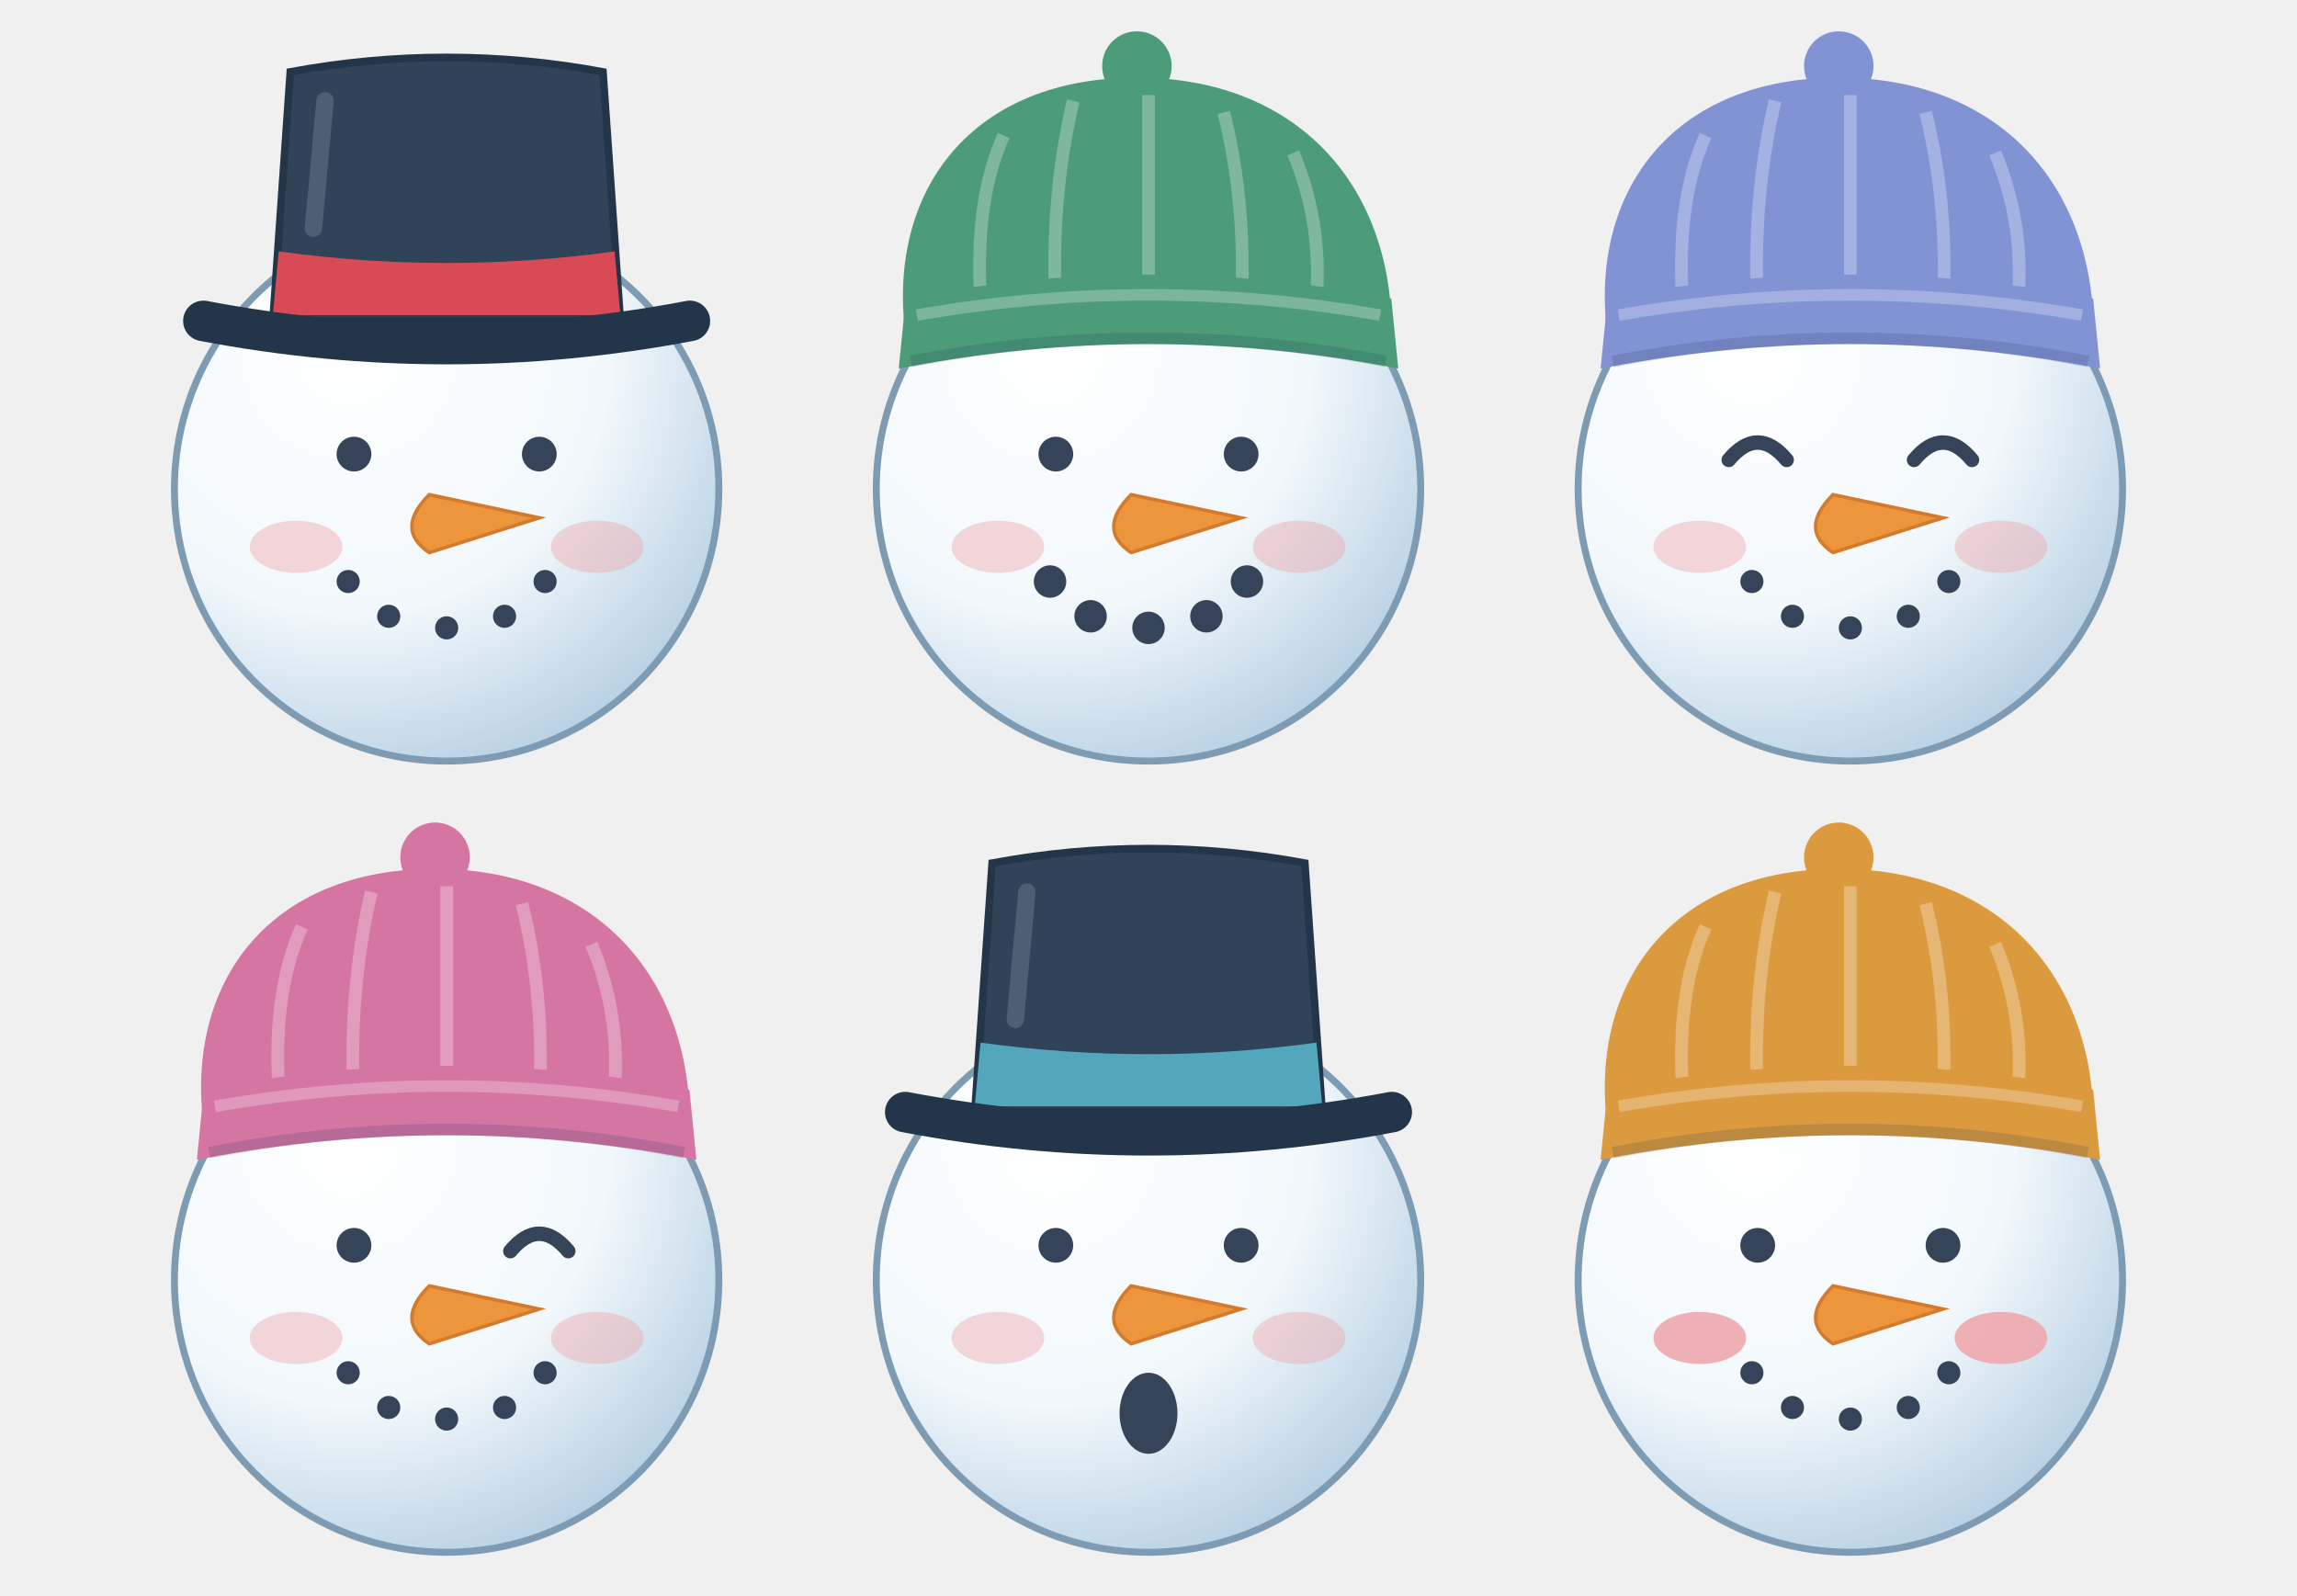
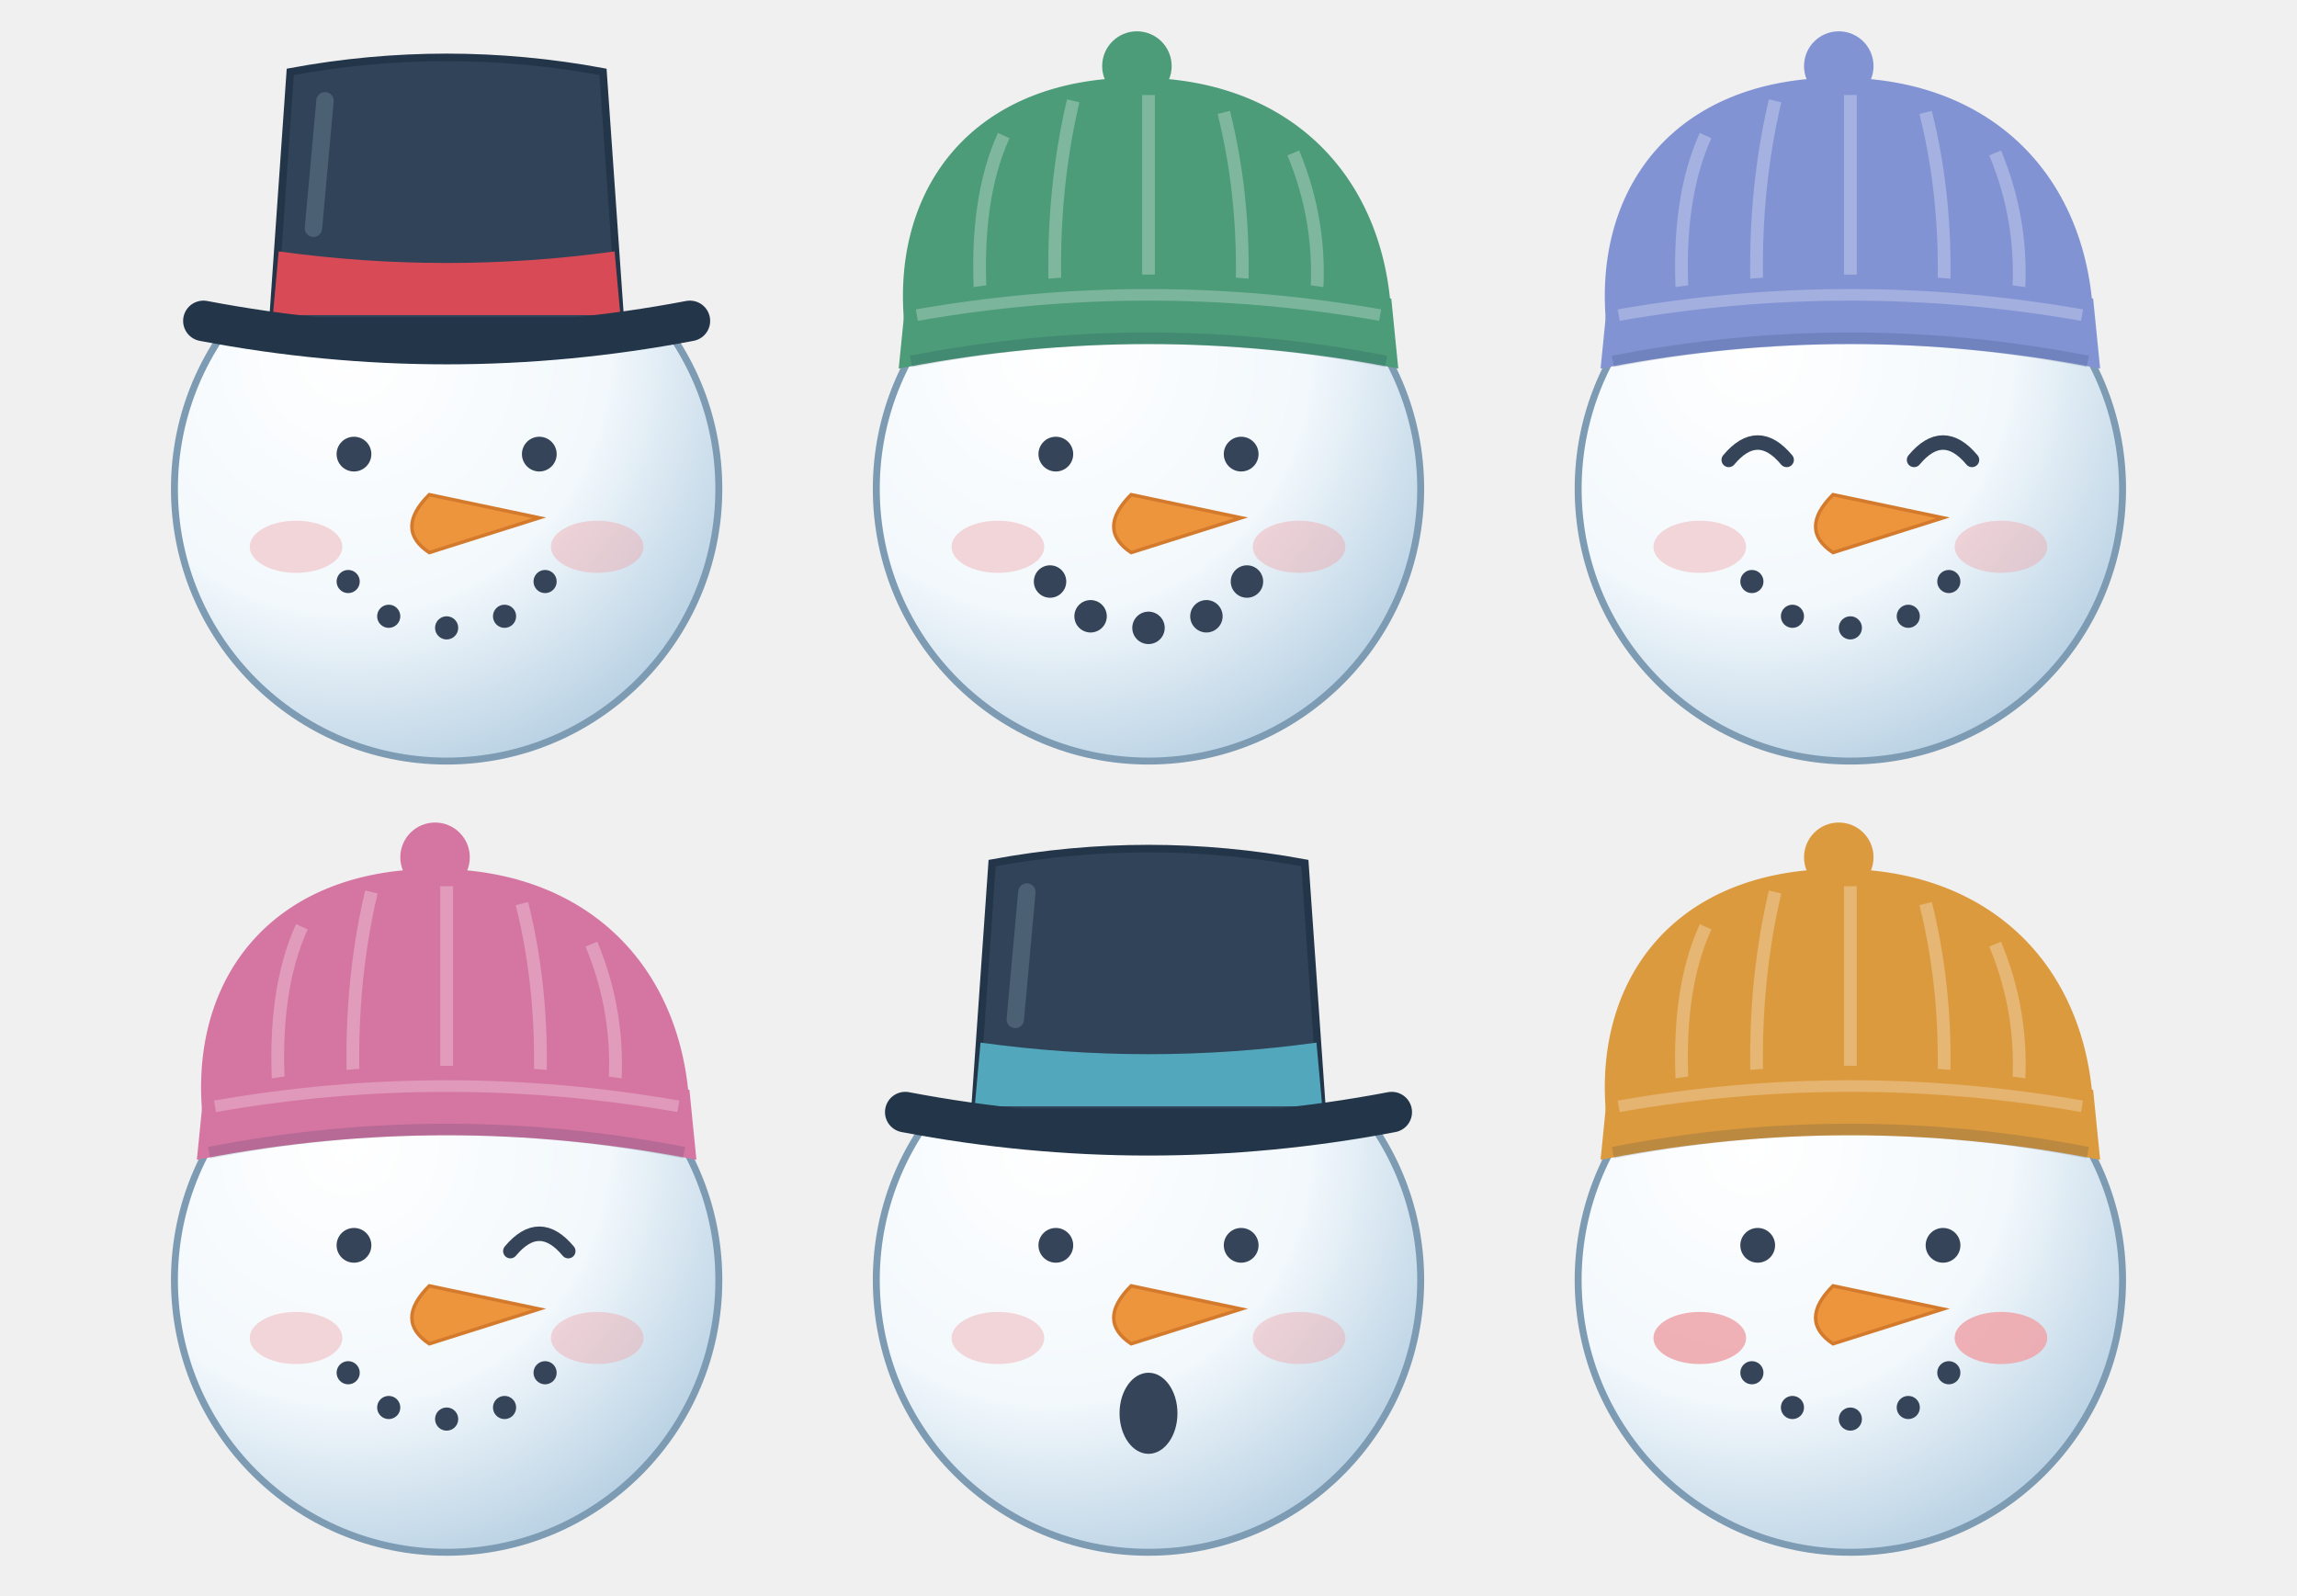
<svg xmlns="http://www.w3.org/2000/svg" viewBox="0 0 360 250">
  <svg x="20" y="4" width="100" height="118" class="christmas-art-svg" viewBox="0 -30 100 130" aria-hidden="true">
    <defs>
      <clipPath id="christmas-art-1-sweep">
        <path class="christmas-sweep" d="M-40-40H140V140H-40Z" />
      </clipPath>
-     </defs>
-     <g class="christmas-base" opacity=".27">
-       <defs>
-         <radialGradient id="christmas-art-1-base-snow" cx=".32" cy=".25" r=".8">
-           <stop stop-color="#fff" />
-           <stop offset=".6" stop-color="#f2f8fc" />
-           <stop offset="1" stop-color="#bad2e4" />
-         </radialGradient>
-         <clipPath id="christmas-art-1-base-head">
-           <path d="M50 3a47 47 0 1 1-.001 0Z" />
-         </clipPath>
-       </defs>
-       <path d="M50 3a47 47 0 1 1-.001 0Z" fill="url(#christmas-art-1-base-snow)" />
-       <g clip-path="url(#christmas-art-1-base-head)">
-         <ellipse cx="24" cy="60" rx="8" ry="4.5" fill="#eea8ad" opacity=".45" />
-         <ellipse cx="76" cy="60" rx="8" ry="4.5" fill="#eea8ad" opacity=".45" />
-         <circle cx="34" cy="44" r="3" fill="#354458" />
-         <circle cx="66" cy="44" r="3" fill="#354458" />
-         <path d="M47 51Q41 57 47 61L66 55Z" fill="#ed953d" stroke="#d47a2d" stroke-width=".6" />
-         <circle cx="33" cy="66" r="2" fill="#354458" />
-         <circle cx="40" cy="72" r="2" fill="#354458" />
-         <circle cx="50" cy="74" r="2" fill="#354458" />
-         <circle cx="60" cy="72" r="2" fill="#354458" />
-         <circle cx="67" cy="66" r="2" fill="#354458" />
-       </g>
-     </g>
-     <g clip-path="url(#christmas-art-1-sweep)">
-       <defs>
-         <radialGradient id="christmas-art-1-snow" cx=".32" cy=".25" r=".8">
-           <stop stop-color="#fff" />
-           <stop offset=".6" stop-color="#f2f8fc" />
-           <stop offset="1" stop-color="#bad2e4" />
-         </radialGradient>
-         <clipPath id="christmas-art-1-head">
-           <path d="M50 3a47 47 0 1 1-.001 0Z" />
-         </clipPath>
-       </defs>
-       <path d="M50 3a47 47 0 1 1-.001 0Z" fill="url(#christmas-art-1-snow)" />
-       <g clip-path="url(#christmas-art-1-head)">
-         <ellipse cx="24" cy="60" rx="8" ry="4.5" fill="#eea8ad" opacity=".45" />
-         <ellipse cx="76" cy="60" rx="8" ry="4.5" fill="#eea8ad" opacity=".45" />
-         <circle cx="34" cy="44" r="3" fill="#354458" />
-         <circle cx="66" cy="44" r="3" fill="#354458" />
-         <path d="M47 51Q41 57 47 61L66 55Z" fill="#ed953d" stroke="#d47a2d" stroke-width=".6" />
-         <circle cx="33" cy="66" r="2" fill="#354458" />
-         <circle cx="40" cy="72" r="2" fill="#354458" />
-         <circle cx="50" cy="74" r="2" fill="#354458" />
-         <circle cx="60" cy="72" r="2" fill="#354458" />
-         <circle cx="67" cy="66" r="2" fill="#354458" />
-       </g>
-     </g>
-     <path class="christmas-outline" d="M50 3a47 47 0 1 1-.001 0Z" fill="none" stroke="#7d9bb3" stroke-width="1.2" />
+       <clipPath id="christmas-art-1-hat-edge">
+         <path d="M0 21Q50 29 100 21V110H0Z" />
+       </clipPath>
+     </defs>
+     <g class="snowman-visible-head" clip-path="url(#christmas-art-1-hat-edge)">
+       <g class="christmas-base" opacity=".27">
+         <defs>
+           <radialGradient id="christmas-art-1-base-snow" cx=".32" cy=".25" r=".8">
+             <stop stop-color="#fff" />
+             <stop offset=".6" stop-color="#f2f8fc" />
+             <stop offset="1" stop-color="#bad2e4" />
+           </radialGradient>
+           <clipPath id="christmas-art-1-base-head">
+             <path d="M50 3a47 47 0 1 1-.001 0Z" />
+           </clipPath>
+         </defs>
+         <path d="M50 3a47 47 0 1 1-.001 0Z" fill="url(#christmas-art-1-base-snow)" />
+         <g clip-path="url(#christmas-art-1-base-head)">
+           <ellipse cx="24" cy="60" rx="8" ry="4.5" fill="#eea8ad" opacity=".45" />
+           <ellipse cx="76" cy="60" rx="8" ry="4.5" fill="#eea8ad" opacity=".45" />
+           <circle cx="34" cy="44" r="3" fill="#354458" />
+           <circle cx="66" cy="44" r="3" fill="#354458" />
+           <path d="M47 51Q41 57 47 61L66 55Z" fill="#ed953d" stroke="#d47a2d" stroke-width=".6" />
+           <circle cx="33" cy="66" r="2" fill="#354458" />
+           <circle cx="40" cy="72" r="2" fill="#354458" />
+           <circle cx="50" cy="74" r="2" fill="#354458" />
+           <circle cx="60" cy="72" r="2" fill="#354458" />
+           <circle cx="67" cy="66" r="2" fill="#354458" />
+         </g>
+       </g>
+       <g clip-path="url(#christmas-art-1-sweep)">
+         <defs>
+           <radialGradient id="christmas-art-1-snow" cx=".32" cy=".25" r=".8">
+             <stop stop-color="#fff" />
+             <stop offset=".6" stop-color="#f2f8fc" />
+             <stop offset="1" stop-color="#bad2e4" />
+           </radialGradient>
+           <clipPath id="christmas-art-1-head">
+             <path d="M50 3a47 47 0 1 1-.001 0Z" />
+           </clipPath>
+         </defs>
+         <path d="M50 3a47 47 0 1 1-.001 0Z" fill="url(#christmas-art-1-snow)" />
+         <g clip-path="url(#christmas-art-1-head)">
+           <ellipse cx="24" cy="60" rx="8" ry="4.5" fill="#eea8ad" opacity=".45" />
+           <ellipse cx="76" cy="60" rx="8" ry="4.5" fill="#eea8ad" opacity=".45" />
+           <circle cx="34" cy="44" r="3" fill="#354458" />
+           <circle cx="66" cy="44" r="3" fill="#354458" />
+           <path d="M47 51Q41 57 47 61L66 55Z" fill="#ed953d" stroke="#d47a2d" stroke-width=".6" />
+           <circle cx="33" cy="66" r="2" fill="#354458" />
+           <circle cx="40" cy="72" r="2" fill="#354458" />
+           <circle cx="50" cy="74" r="2" fill="#354458" />
+           <circle cx="60" cy="72" r="2" fill="#354458" />
+           <circle cx="67" cy="66" r="2" fill="#354458" />
+         </g>
+       </g>
+       <path class="christmas-outline" d="M50 3a47 47 0 1 1-.001 0Z" fill="none" stroke="#7d9bb3" stroke-width="1.2" />
+     </g>
    <g class="snowman-hat">
      <path d="M20 21L23-22Q50-27 77-22L80 21Z" fill="#304358" stroke="#233549" stroke-width="1.3" />
      <path d="M21 9Q50 13 79 9L80 20H20Z" fill="#d84b56" />
      <path d="M8 21Q50 29 92 21" fill="none" stroke="#233549" stroke-width="7" stroke-linecap="round" />
      <path d="M29-17L27 5" stroke="#6f8295" stroke-width="3" stroke-linecap="round" opacity=".45" />
    </g>
  </svg>
  <svg x="130" y="4" width="100" height="118" class="christmas-art-svg" viewBox="0 -30 100 130" aria-hidden="true">
    <defs>
      <clipPath id="christmas-art-2-sweep">
        <path class="christmas-sweep" d="M-40-40H140V140H-40Z" />
      </clipPath>
    </defs>
-     <g class="christmas-base" opacity=".27">
-       <defs>
-         <radialGradient id="christmas-art-2-base-snow" cx=".32" cy=".25" r=".8">
-           <stop stop-color="#fff" />
-           <stop offset=".6" stop-color="#f2f8fc" />
-           <stop offset="1" stop-color="#bad2e4" />
-         </radialGradient>
-         <clipPath id="christmas-art-2-base-head">
-           <path d="M50 3a47 47 0 1 1-.001 0Z" />
-         </clipPath>
-       </defs>
-       <path d="M50 3a47 47 0 1 1-.001 0Z" fill="url(#christmas-art-2-base-snow)" />
-       <g clip-path="url(#christmas-art-2-base-head)">
-         <ellipse cx="24" cy="60" rx="8" ry="4.5" fill="#eea8ad" opacity=".45" />
-         <ellipse cx="76" cy="60" rx="8" ry="4.5" fill="#eea8ad" opacity=".45" />
-         <circle cx="34" cy="44" r="3" fill="#354458" />
-         <circle cx="66" cy="44" r="3" fill="#354458" />
-         <path d="M47 51Q41 57 47 61L66 55Z" fill="#ed953d" stroke="#d47a2d" stroke-width=".6" />
-         <circle cx="33" cy="66" r="2.8" fill="#354458" />
-         <circle cx="40" cy="72" r="2.8" fill="#354458" />
-         <circle cx="50" cy="74" r="2.8" fill="#354458" />
-         <circle cx="60" cy="72" r="2.8" fill="#354458" />
-         <circle cx="67" cy="66" r="2.8" fill="#354458" />
-       </g>
-     </g>
-     <g clip-path="url(#christmas-art-2-sweep)">
-       <defs>
-         <radialGradient id="christmas-art-2-snow" cx=".32" cy=".25" r=".8">
-           <stop stop-color="#fff" />
-           <stop offset=".6" stop-color="#f2f8fc" />
-           <stop offset="1" stop-color="#bad2e4" />
-         </radialGradient>
-         <clipPath id="christmas-art-2-head">
-           <path d="M50 3a47 47 0 1 1-.001 0Z" />
-         </clipPath>
-       </defs>
-       <path d="M50 3a47 47 0 1 1-.001 0Z" fill="url(#christmas-art-2-snow)" />
-       <g clip-path="url(#christmas-art-2-head)">
-         <ellipse cx="24" cy="60" rx="8" ry="4.5" fill="#eea8ad" opacity=".45" />
-         <ellipse cx="76" cy="60" rx="8" ry="4.5" fill="#eea8ad" opacity=".45" />
-         <circle cx="34" cy="44" r="3" fill="#354458" />
-         <circle cx="66" cy="44" r="3" fill="#354458" />
-         <path d="M47 51Q41 57 47 61L66 55Z" fill="#ed953d" stroke="#d47a2d" stroke-width=".6" />
-         <circle cx="33" cy="66" r="2.8" fill="#354458" />
-         <circle cx="40" cy="72" r="2.8" fill="#354458" />
-         <circle cx="50" cy="74" r="2.8" fill="#354458" />
-         <circle cx="60" cy="72" r="2.8" fill="#354458" />
-         <circle cx="67" cy="66" r="2.8" fill="#354458" />
-       </g>
-     </g>
-     <path class="christmas-outline" d="M50 3a47 47 0 1 1-.001 0Z" fill="none" stroke="#7d9bb3" stroke-width="1.2" />
+     <g>
+       <g class="christmas-base" opacity=".27">
+         <defs>
+           <radialGradient id="christmas-art-2-base-snow" cx=".32" cy=".25" r=".8">
+             <stop stop-color="#fff" />
+             <stop offset=".6" stop-color="#f2f8fc" />
+             <stop offset="1" stop-color="#bad2e4" />
+           </radialGradient>
+           <clipPath id="christmas-art-2-base-head">
+             <path d="M50 3a47 47 0 1 1-.001 0Z" />
+           </clipPath>
+         </defs>
+         <path d="M50 3a47 47 0 1 1-.001 0Z" fill="url(#christmas-art-2-base-snow)" />
+         <g clip-path="url(#christmas-art-2-base-head)">
+           <ellipse cx="24" cy="60" rx="8" ry="4.5" fill="#eea8ad" opacity=".45" />
+           <ellipse cx="76" cy="60" rx="8" ry="4.5" fill="#eea8ad" opacity=".45" />
+           <circle cx="34" cy="44" r="3" fill="#354458" />
+           <circle cx="66" cy="44" r="3" fill="#354458" />
+           <path d="M47 51Q41 57 47 61L66 55Z" fill="#ed953d" stroke="#d47a2d" stroke-width=".6" />
+           <circle cx="33" cy="66" r="2.8" fill="#354458" />
+           <circle cx="40" cy="72" r="2.8" fill="#354458" />
+           <circle cx="50" cy="74" r="2.8" fill="#354458" />
+           <circle cx="60" cy="72" r="2.8" fill="#354458" />
+           <circle cx="67" cy="66" r="2.8" fill="#354458" />
+         </g>
+       </g>
+       <g clip-path="url(#christmas-art-2-sweep)">
+         <defs>
+           <radialGradient id="christmas-art-2-snow" cx=".32" cy=".25" r=".8">
+             <stop stop-color="#fff" />
+             <stop offset=".6" stop-color="#f2f8fc" />
+             <stop offset="1" stop-color="#bad2e4" />
+           </radialGradient>
+           <clipPath id="christmas-art-2-head">
+             <path d="M50 3a47 47 0 1 1-.001 0Z" />
+           </clipPath>
+         </defs>
+         <path d="M50 3a47 47 0 1 1-.001 0Z" fill="url(#christmas-art-2-snow)" />
+         <g clip-path="url(#christmas-art-2-head)">
+           <ellipse cx="24" cy="60" rx="8" ry="4.5" fill="#eea8ad" opacity=".45" />
+           <ellipse cx="76" cy="60" rx="8" ry="4.5" fill="#eea8ad" opacity=".45" />
+           <circle cx="34" cy="44" r="3" fill="#354458" />
+           <circle cx="66" cy="44" r="3" fill="#354458" />
+           <path d="M47 51Q41 57 47 61L66 55Z" fill="#ed953d" stroke="#d47a2d" stroke-width=".6" />
+           <circle cx="33" cy="66" r="2.8" fill="#354458" />
+           <circle cx="40" cy="72" r="2.8" fill="#354458" />
+           <circle cx="50" cy="74" r="2.8" fill="#354458" />
+           <circle cx="60" cy="72" r="2.8" fill="#354458" />
+           <circle cx="67" cy="66" r="2.8" fill="#354458" />
+         </g>
+       </g>
+       <path class="christmas-outline" d="M50 3a47 47 0 1 1-.001 0Z" fill="none" stroke="#7d9bb3" stroke-width="1.2" />
+     </g>
    <g class="snowman-hat">
      <path d="M9 23C6-1 20-20 48-20C75-20 91-2 91 23Z" fill="#4c9b79" stroke="#4c9b79" stroke-width="2" />
      <circle cx="48" cy="-23" r="6" fill="#4c9b79" />
      <path d="M25-11Q20 0 21 17M37-17Q33 0 34 19M50-18V20M63-15Q67 1 66 19M75-8Q80 4 79 17" fill="none" stroke="#fff" stroke-opacity=".28" stroke-width="2.2" />
      <path d="M9 18Q50 10 91 18L92 28Q50 20 8 28Z" fill="#4c9b79" stroke="#4c9b79" stroke-width="2" />
      <path d="M10 20Q50 13 90 20" fill="none" stroke="#fff" stroke-opacity=".26" stroke-width="2" />
      <path d="M9 28Q50 20 91 28" fill="none" stroke="#142c4b" stroke-opacity=".16" stroke-width="2" />
    </g>
  </svg>
  <svg x="240" y="4" width="100" height="118" class="christmas-art-svg" viewBox="0 -30 100 130" aria-hidden="true">
    <defs>
      <clipPath id="christmas-art-3-sweep">
        <path class="christmas-sweep" d="M-40-40H140V140H-40Z" />
      </clipPath>
    </defs>
-     <g class="christmas-base" opacity=".27">
-       <defs>
-         <radialGradient id="christmas-art-3-base-snow" cx=".32" cy=".25" r=".8">
-           <stop stop-color="#fff" />
-           <stop offset=".6" stop-color="#f2f8fc" />
-           <stop offset="1" stop-color="#bad2e4" />
-         </radialGradient>
-         <clipPath id="christmas-art-3-base-head">
-           <path d="M50 3a47 47 0 1 1-.001 0Z" />
-         </clipPath>
-       </defs>
-       <path d="M50 3a47 47 0 1 1-.001 0Z" fill="url(#christmas-art-3-base-snow)" />
-       <g clip-path="url(#christmas-art-3-base-head)">
-         <ellipse cx="24" cy="60" rx="8" ry="4.5" fill="#eea8ad" opacity=".45" />
-         <ellipse cx="76" cy="60" rx="8" ry="4.5" fill="#eea8ad" opacity=".45" />
-         <path d="M29 45q5-6 10 0m22 0q5-6 10 0" fill="none" stroke="#354458" stroke-width="2.5" stroke-linecap="round" />
-         <path d="M47 51Q41 57 47 61L66 55Z" fill="#ed953d" stroke="#d47a2d" stroke-width=".6" />
-         <circle cx="33" cy="66" r="2" fill="#354458" />
-         <circle cx="40" cy="72" r="2" fill="#354458" />
-         <circle cx="50" cy="74" r="2" fill="#354458" />
-         <circle cx="60" cy="72" r="2" fill="#354458" />
-         <circle cx="67" cy="66" r="2" fill="#354458" />
-       </g>
-     </g>
-     <g clip-path="url(#christmas-art-3-sweep)">
-       <defs>
-         <radialGradient id="christmas-art-3-snow" cx=".32" cy=".25" r=".8">
-           <stop stop-color="#fff" />
-           <stop offset=".6" stop-color="#f2f8fc" />
-           <stop offset="1" stop-color="#bad2e4" />
-         </radialGradient>
-         <clipPath id="christmas-art-3-head">
-           <path d="M50 3a47 47 0 1 1-.001 0Z" />
-         </clipPath>
-       </defs>
-       <path d="M50 3a47 47 0 1 1-.001 0Z" fill="url(#christmas-art-3-snow)" />
-       <g clip-path="url(#christmas-art-3-head)">
-         <ellipse cx="24" cy="60" rx="8" ry="4.5" fill="#eea8ad" opacity=".45" />
-         <ellipse cx="76" cy="60" rx="8" ry="4.5" fill="#eea8ad" opacity=".45" />
-         <path d="M29 45q5-6 10 0m22 0q5-6 10 0" fill="none" stroke="#354458" stroke-width="2.5" stroke-linecap="round" />
-         <path d="M47 51Q41 57 47 61L66 55Z" fill="#ed953d" stroke="#d47a2d" stroke-width=".6" />
-         <circle cx="33" cy="66" r="2" fill="#354458" />
-         <circle cx="40" cy="72" r="2" fill="#354458" />
-         <circle cx="50" cy="74" r="2" fill="#354458" />
-         <circle cx="60" cy="72" r="2" fill="#354458" />
-         <circle cx="67" cy="66" r="2" fill="#354458" />
-       </g>
-     </g>
-     <path class="christmas-outline" d="M50 3a47 47 0 1 1-.001 0Z" fill="none" stroke="#7d9bb3" stroke-width="1.2" />
+     <g>
+       <g class="christmas-base" opacity=".27">
+         <defs>
+           <radialGradient id="christmas-art-3-base-snow" cx=".32" cy=".25" r=".8">
+             <stop stop-color="#fff" />
+             <stop offset=".6" stop-color="#f2f8fc" />
+             <stop offset="1" stop-color="#bad2e4" />
+           </radialGradient>
+           <clipPath id="christmas-art-3-base-head">
+             <path d="M50 3a47 47 0 1 1-.001 0Z" />
+           </clipPath>
+         </defs>
+         <path d="M50 3a47 47 0 1 1-.001 0Z" fill="url(#christmas-art-3-base-snow)" />
+         <g clip-path="url(#christmas-art-3-base-head)">
+           <ellipse cx="24" cy="60" rx="8" ry="4.5" fill="#eea8ad" opacity=".45" />
+           <ellipse cx="76" cy="60" rx="8" ry="4.5" fill="#eea8ad" opacity=".45" />
+           <path d="M29 45q5-6 10 0m22 0q5-6 10 0" fill="none" stroke="#354458" stroke-width="2.5" stroke-linecap="round" />
+           <path d="M47 51Q41 57 47 61L66 55Z" fill="#ed953d" stroke="#d47a2d" stroke-width=".6" />
+           <circle cx="33" cy="66" r="2" fill="#354458" />
+           <circle cx="40" cy="72" r="2" fill="#354458" />
+           <circle cx="50" cy="74" r="2" fill="#354458" />
+           <circle cx="60" cy="72" r="2" fill="#354458" />
+           <circle cx="67" cy="66" r="2" fill="#354458" />
+         </g>
+       </g>
+       <g clip-path="url(#christmas-art-3-sweep)">
+         <defs>
+           <radialGradient id="christmas-art-3-snow" cx=".32" cy=".25" r=".8">
+             <stop stop-color="#fff" />
+             <stop offset=".6" stop-color="#f2f8fc" />
+             <stop offset="1" stop-color="#bad2e4" />
+           </radialGradient>
+           <clipPath id="christmas-art-3-head">
+             <path d="M50 3a47 47 0 1 1-.001 0Z" />
+           </clipPath>
+         </defs>
+         <path d="M50 3a47 47 0 1 1-.001 0Z" fill="url(#christmas-art-3-snow)" />
+         <g clip-path="url(#christmas-art-3-head)">
+           <ellipse cx="24" cy="60" rx="8" ry="4.5" fill="#eea8ad" opacity=".45" />
+           <ellipse cx="76" cy="60" rx="8" ry="4.5" fill="#eea8ad" opacity=".45" />
+           <path d="M29 45q5-6 10 0m22 0q5-6 10 0" fill="none" stroke="#354458" stroke-width="2.5" stroke-linecap="round" />
+           <path d="M47 51Q41 57 47 61L66 55Z" fill="#ed953d" stroke="#d47a2d" stroke-width=".6" />
+           <circle cx="33" cy="66" r="2" fill="#354458" />
+           <circle cx="40" cy="72" r="2" fill="#354458" />
+           <circle cx="50" cy="74" r="2" fill="#354458" />
+           <circle cx="60" cy="72" r="2" fill="#354458" />
+           <circle cx="67" cy="66" r="2" fill="#354458" />
+         </g>
+       </g>
+       <path class="christmas-outline" d="M50 3a47 47 0 1 1-.001 0Z" fill="none" stroke="#7d9bb3" stroke-width="1.2" />
+     </g>
    <g class="snowman-hat">
      <path d="M9 23C6-1 20-20 48-20C75-20 91-2 91 23Z" fill="#8293d4" stroke="#8293d4" stroke-width="2" />
      <circle cx="48" cy="-23" r="6" fill="#8293d4" />
      <path d="M25-11Q20 0 21 17M37-17Q33 0 34 19M50-18V20M63-15Q67 1 66 19M75-8Q80 4 79 17" fill="none" stroke="#fff" stroke-opacity=".28" stroke-width="2.2" />
      <path d="M9 18Q50 10 91 18L92 28Q50 20 8 28Z" fill="#8293d4" stroke="#8293d4" stroke-width="2" />
      <path d="M10 20Q50 13 90 20" fill="none" stroke="#fff" stroke-opacity=".26" stroke-width="2" />
      <path d="M9 28Q50 20 91 28" fill="none" stroke="#142c4b" stroke-opacity=".16" stroke-width="2" />
    </g>
  </svg>
  <svg x="20" y="128" width="100" height="118" class="christmas-art-svg" viewBox="0 -30 100 130" aria-hidden="true">
    <defs>
      <clipPath id="christmas-art-4-sweep">
        <path class="christmas-sweep" d="M-40-40H140V140H-40Z" />
      </clipPath>
    </defs>
-     <g class="christmas-base" opacity=".27">
-       <defs>
-         <radialGradient id="christmas-art-4-base-snow" cx=".32" cy=".25" r=".8">
-           <stop stop-color="#fff" />
-           <stop offset=".6" stop-color="#f2f8fc" />
-           <stop offset="1" stop-color="#bad2e4" />
-         </radialGradient>
-         <clipPath id="christmas-art-4-base-head">
-           <path d="M50 3a47 47 0 1 1-.001 0Z" />
-         </clipPath>
-       </defs>
-       <path d="M50 3a47 47 0 1 1-.001 0Z" fill="url(#christmas-art-4-base-snow)" />
-       <g clip-path="url(#christmas-art-4-base-head)">
-         <ellipse cx="24" cy="60" rx="8" ry="4.5" fill="#eea8ad" opacity=".45" />
-         <ellipse cx="76" cy="60" rx="8" ry="4.5" fill="#eea8ad" opacity=".45" />
-         <circle cx="34" cy="44" r="3" fill="#354458" />
-         <path d="M61 45q5-6 10 0" fill="none" stroke="#354458" stroke-width="2.5" stroke-linecap="round" />
-         <path d="M47 51Q41 57 47 61L66 55Z" fill="#ed953d" stroke="#d47a2d" stroke-width=".6" />
-         <circle cx="33" cy="66" r="2" fill="#354458" />
-         <circle cx="40" cy="72" r="2" fill="#354458" />
-         <circle cx="50" cy="74" r="2" fill="#354458" />
-         <circle cx="60" cy="72" r="2" fill="#354458" />
-         <circle cx="67" cy="66" r="2" fill="#354458" />
-       </g>
-     </g>
-     <g clip-path="url(#christmas-art-4-sweep)">
-       <defs>
-         <radialGradient id="christmas-art-4-snow" cx=".32" cy=".25" r=".8">
-           <stop stop-color="#fff" />
-           <stop offset=".6" stop-color="#f2f8fc" />
-           <stop offset="1" stop-color="#bad2e4" />
-         </radialGradient>
-         <clipPath id="christmas-art-4-head">
-           <path d="M50 3a47 47 0 1 1-.001 0Z" />
-         </clipPath>
-       </defs>
-       <path d="M50 3a47 47 0 1 1-.001 0Z" fill="url(#christmas-art-4-snow)" />
-       <g clip-path="url(#christmas-art-4-head)">
-         <ellipse cx="24" cy="60" rx="8" ry="4.5" fill="#eea8ad" opacity=".45" />
-         <ellipse cx="76" cy="60" rx="8" ry="4.5" fill="#eea8ad" opacity=".45" />
-         <circle cx="34" cy="44" r="3" fill="#354458" />
-         <path d="M61 45q5-6 10 0" fill="none" stroke="#354458" stroke-width="2.5" stroke-linecap="round" />
-         <path d="M47 51Q41 57 47 61L66 55Z" fill="#ed953d" stroke="#d47a2d" stroke-width=".6" />
-         <circle cx="33" cy="66" r="2" fill="#354458" />
-         <circle cx="40" cy="72" r="2" fill="#354458" />
-         <circle cx="50" cy="74" r="2" fill="#354458" />
-         <circle cx="60" cy="72" r="2" fill="#354458" />
-         <circle cx="67" cy="66" r="2" fill="#354458" />
-       </g>
-     </g>
-     <path class="christmas-outline" d="M50 3a47 47 0 1 1-.001 0Z" fill="none" stroke="#7d9bb3" stroke-width="1.2" />
+     <g>
+       <g class="christmas-base" opacity=".27">
+         <defs>
+           <radialGradient id="christmas-art-4-base-snow" cx=".32" cy=".25" r=".8">
+             <stop stop-color="#fff" />
+             <stop offset=".6" stop-color="#f2f8fc" />
+             <stop offset="1" stop-color="#bad2e4" />
+           </radialGradient>
+           <clipPath id="christmas-art-4-base-head">
+             <path d="M50 3a47 47 0 1 1-.001 0Z" />
+           </clipPath>
+         </defs>
+         <path d="M50 3a47 47 0 1 1-.001 0Z" fill="url(#christmas-art-4-base-snow)" />
+         <g clip-path="url(#christmas-art-4-base-head)">
+           <ellipse cx="24" cy="60" rx="8" ry="4.5" fill="#eea8ad" opacity=".45" />
+           <ellipse cx="76" cy="60" rx="8" ry="4.5" fill="#eea8ad" opacity=".45" />
+           <circle cx="34" cy="44" r="3" fill="#354458" />
+           <path d="M61 45q5-6 10 0" fill="none" stroke="#354458" stroke-width="2.5" stroke-linecap="round" />
+           <path d="M47 51Q41 57 47 61L66 55Z" fill="#ed953d" stroke="#d47a2d" stroke-width=".6" />
+           <circle cx="33" cy="66" r="2" fill="#354458" />
+           <circle cx="40" cy="72" r="2" fill="#354458" />
+           <circle cx="50" cy="74" r="2" fill="#354458" />
+           <circle cx="60" cy="72" r="2" fill="#354458" />
+           <circle cx="67" cy="66" r="2" fill="#354458" />
+         </g>
+       </g>
+       <g clip-path="url(#christmas-art-4-sweep)">
+         <defs>
+           <radialGradient id="christmas-art-4-snow" cx=".32" cy=".25" r=".8">
+             <stop stop-color="#fff" />
+             <stop offset=".6" stop-color="#f2f8fc" />
+             <stop offset="1" stop-color="#bad2e4" />
+           </radialGradient>
+           <clipPath id="christmas-art-4-head">
+             <path d="M50 3a47 47 0 1 1-.001 0Z" />
+           </clipPath>
+         </defs>
+         <path d="M50 3a47 47 0 1 1-.001 0Z" fill="url(#christmas-art-4-snow)" />
+         <g clip-path="url(#christmas-art-4-head)">
+           <ellipse cx="24" cy="60" rx="8" ry="4.5" fill="#eea8ad" opacity=".45" />
+           <ellipse cx="76" cy="60" rx="8" ry="4.5" fill="#eea8ad" opacity=".45" />
+           <circle cx="34" cy="44" r="3" fill="#354458" />
+           <path d="M61 45q5-6 10 0" fill="none" stroke="#354458" stroke-width="2.5" stroke-linecap="round" />
+           <path d="M47 51Q41 57 47 61L66 55Z" fill="#ed953d" stroke="#d47a2d" stroke-width=".6" />
+           <circle cx="33" cy="66" r="2" fill="#354458" />
+           <circle cx="40" cy="72" r="2" fill="#354458" />
+           <circle cx="50" cy="74" r="2" fill="#354458" />
+           <circle cx="60" cy="72" r="2" fill="#354458" />
+           <circle cx="67" cy="66" r="2" fill="#354458" />
+         </g>
+       </g>
+       <path class="christmas-outline" d="M50 3a47 47 0 1 1-.001 0Z" fill="none" stroke="#7d9bb3" stroke-width="1.2" />
+     </g>
    <g class="snowman-hat">
      <path d="M9 23C6-1 20-20 48-20C75-20 91-2 91 23Z" fill="#d576a2" stroke="#d576a2" stroke-width="2" />
      <circle cx="48" cy="-23" r="6" fill="#d576a2" />
      <path d="M25-11Q20 0 21 17M37-17Q33 0 34 19M50-18V20M63-15Q67 1 66 19M75-8Q80 4 79 17" fill="none" stroke="#fff" stroke-opacity=".28" stroke-width="2.2" />
      <path d="M9 18Q50 10 91 18L92 28Q50 20 8 28Z" fill="#d576a2" stroke="#d576a2" stroke-width="2" />
      <path d="M10 20Q50 13 90 20" fill="none" stroke="#fff" stroke-opacity=".26" stroke-width="2" />
      <path d="M9 28Q50 20 91 28" fill="none" stroke="#142c4b" stroke-opacity=".16" stroke-width="2" />
    </g>
  </svg>
  <svg x="130" y="128" width="100" height="118" class="christmas-art-svg" viewBox="0 -30 100 130" aria-hidden="true">
    <defs>
      <clipPath id="christmas-art-5-sweep">
        <path class="christmas-sweep" d="M-40-40H140V140H-40Z" />
      </clipPath>
-     </defs>
-     <g class="christmas-base" opacity=".27">
-       <defs>
-         <radialGradient id="christmas-art-5-base-snow" cx=".32" cy=".25" r=".8">
-           <stop stop-color="#fff" />
-           <stop offset=".6" stop-color="#f2f8fc" />
-           <stop offset="1" stop-color="#bad2e4" />
-         </radialGradient>
-         <clipPath id="christmas-art-5-base-head">
-           <path d="M50 3a47 47 0 1 1-.001 0Z" />
-         </clipPath>
-       </defs>
-       <path d="M50 3a47 47 0 1 1-.001 0Z" fill="url(#christmas-art-5-base-snow)" />
-       <g clip-path="url(#christmas-art-5-base-head)">
-         <ellipse cx="24" cy="60" rx="8" ry="4.5" fill="#eea8ad" opacity=".45" />
-         <ellipse cx="76" cy="60" rx="8" ry="4.5" fill="#eea8ad" opacity=".45" />
-         <circle cx="34" cy="44" r="3" fill="#354458" />
-         <circle cx="66" cy="44" r="3" fill="#354458" />
-         <path d="M47 51Q41 57 47 61L66 55Z" fill="#ed953d" stroke="#d47a2d" stroke-width=".6" />
-         <ellipse cx="50" cy="73" rx="5" ry="7" fill="#354458" />
-       </g>
-     </g>
-     <g clip-path="url(#christmas-art-5-sweep)">
-       <defs>
-         <radialGradient id="christmas-art-5-snow" cx=".32" cy=".25" r=".8">
-           <stop stop-color="#fff" />
-           <stop offset=".6" stop-color="#f2f8fc" />
-           <stop offset="1" stop-color="#bad2e4" />
-         </radialGradient>
-         <clipPath id="christmas-art-5-head">
-           <path d="M50 3a47 47 0 1 1-.001 0Z" />
-         </clipPath>
-       </defs>
-       <path d="M50 3a47 47 0 1 1-.001 0Z" fill="url(#christmas-art-5-snow)" />
-       <g clip-path="url(#christmas-art-5-head)">
-         <ellipse cx="24" cy="60" rx="8" ry="4.5" fill="#eea8ad" opacity=".45" />
-         <ellipse cx="76" cy="60" rx="8" ry="4.5" fill="#eea8ad" opacity=".45" />
-         <circle cx="34" cy="44" r="3" fill="#354458" />
-         <circle cx="66" cy="44" r="3" fill="#354458" />
-         <path d="M47 51Q41 57 47 61L66 55Z" fill="#ed953d" stroke="#d47a2d" stroke-width=".6" />
-         <ellipse cx="50" cy="73" rx="5" ry="7" fill="#354458" />
-       </g>
-     </g>
-     <path class="christmas-outline" d="M50 3a47 47 0 1 1-.001 0Z" fill="none" stroke="#7d9bb3" stroke-width="1.2" />
+       <clipPath id="christmas-art-5-hat-edge">
+         <path d="M0 21Q50 29 100 21V110H0Z" />
+       </clipPath>
+     </defs>
+     <g class="snowman-visible-head" clip-path="url(#christmas-art-5-hat-edge)">
+       <g class="christmas-base" opacity=".27">
+         <defs>
+           <radialGradient id="christmas-art-5-base-snow" cx=".32" cy=".25" r=".8">
+             <stop stop-color="#fff" />
+             <stop offset=".6" stop-color="#f2f8fc" />
+             <stop offset="1" stop-color="#bad2e4" />
+           </radialGradient>
+           <clipPath id="christmas-art-5-base-head">
+             <path d="M50 3a47 47 0 1 1-.001 0Z" />
+           </clipPath>
+         </defs>
+         <path d="M50 3a47 47 0 1 1-.001 0Z" fill="url(#christmas-art-5-base-snow)" />
+         <g clip-path="url(#christmas-art-5-base-head)">
+           <ellipse cx="24" cy="60" rx="8" ry="4.5" fill="#eea8ad" opacity=".45" />
+           <ellipse cx="76" cy="60" rx="8" ry="4.5" fill="#eea8ad" opacity=".45" />
+           <circle cx="34" cy="44" r="3" fill="#354458" />
+           <circle cx="66" cy="44" r="3" fill="#354458" />
+           <path d="M47 51Q41 57 47 61L66 55Z" fill="#ed953d" stroke="#d47a2d" stroke-width=".6" />
+           <ellipse cx="50" cy="73" rx="5" ry="7" fill="#354458" />
+         </g>
+       </g>
+       <g clip-path="url(#christmas-art-5-sweep)">
+         <defs>
+           <radialGradient id="christmas-art-5-snow" cx=".32" cy=".25" r=".8">
+             <stop stop-color="#fff" />
+             <stop offset=".6" stop-color="#f2f8fc" />
+             <stop offset="1" stop-color="#bad2e4" />
+           </radialGradient>
+           <clipPath id="christmas-art-5-head">
+             <path d="M50 3a47 47 0 1 1-.001 0Z" />
+           </clipPath>
+         </defs>
+         <path d="M50 3a47 47 0 1 1-.001 0Z" fill="url(#christmas-art-5-snow)" />
+         <g clip-path="url(#christmas-art-5-head)">
+           <ellipse cx="24" cy="60" rx="8" ry="4.5" fill="#eea8ad" opacity=".45" />
+           <ellipse cx="76" cy="60" rx="8" ry="4.5" fill="#eea8ad" opacity=".45" />
+           <circle cx="34" cy="44" r="3" fill="#354458" />
+           <circle cx="66" cy="44" r="3" fill="#354458" />
+           <path d="M47 51Q41 57 47 61L66 55Z" fill="#ed953d" stroke="#d47a2d" stroke-width=".6" />
+           <ellipse cx="50" cy="73" rx="5" ry="7" fill="#354458" />
+         </g>
+       </g>
+       <path class="christmas-outline" d="M50 3a47 47 0 1 1-.001 0Z" fill="none" stroke="#7d9bb3" stroke-width="1.2" />
+     </g>
    <g class="snowman-hat">
      <path d="M20 21L23-22Q50-27 77-22L80 21Z" fill="#304358" stroke="#233549" stroke-width="1.3" />
      <path d="M21 9Q50 13 79 9L80 20H20Z" fill="#52a7bc" />
      <path d="M8 21Q50 29 92 21" fill="none" stroke="#233549" stroke-width="7" stroke-linecap="round" />
      <path d="M29-17L27 5" stroke="#6f8295" stroke-width="3" stroke-linecap="round" opacity=".45" />
    </g>
  </svg>
  <svg x="240" y="128" width="100" height="118" class="christmas-art-svg" viewBox="0 -30 100 130" aria-hidden="true">
    <defs>
      <clipPath id="christmas-art-6-sweep">
        <path class="christmas-sweep" d="M-40-40H140V140H-40Z" />
      </clipPath>
    </defs>
-     <g class="christmas-base" opacity=".27">
-       <defs>
-         <radialGradient id="christmas-art-6-base-snow" cx=".32" cy=".25" r=".8">
-           <stop stop-color="#fff" />
-           <stop offset=".6" stop-color="#f2f8fc" />
-           <stop offset="1" stop-color="#bad2e4" />
-         </radialGradient>
-         <clipPath id="christmas-art-6-base-head">
-           <path d="M50 3a47 47 0 1 1-.001 0Z" />
-         </clipPath>
-       </defs>
-       <path d="M50 3a47 47 0 1 1-.001 0Z" fill="url(#christmas-art-6-base-snow)" />
-       <g clip-path="url(#christmas-art-6-base-head)">
-         <ellipse cx="24" cy="60" rx="8" ry="4.5" fill="#eea8ad" opacity=".9" />
-         <ellipse cx="76" cy="60" rx="8" ry="4.5" fill="#eea8ad" opacity=".9" />
-         <circle cx="34" cy="44" r="3" fill="#354458" />
-         <circle cx="66" cy="44" r="3" fill="#354458" />
-         <path d="M47 51Q41 57 47 61L66 55Z" fill="#ed953d" stroke="#d47a2d" stroke-width=".6" />
-         <circle cx="33" cy="66" r="2" fill="#354458" />
-         <circle cx="40" cy="72" r="2" fill="#354458" />
-         <circle cx="50" cy="74" r="2" fill="#354458" />
-         <circle cx="60" cy="72" r="2" fill="#354458" />
-         <circle cx="67" cy="66" r="2" fill="#354458" />
-       </g>
-     </g>
-     <g clip-path="url(#christmas-art-6-sweep)">
-       <defs>
-         <radialGradient id="christmas-art-6-snow" cx=".32" cy=".25" r=".8">
-           <stop stop-color="#fff" />
-           <stop offset=".6" stop-color="#f2f8fc" />
-           <stop offset="1" stop-color="#bad2e4" />
-         </radialGradient>
-         <clipPath id="christmas-art-6-head">
-           <path d="M50 3a47 47 0 1 1-.001 0Z" />
-         </clipPath>
-       </defs>
-       <path d="M50 3a47 47 0 1 1-.001 0Z" fill="url(#christmas-art-6-snow)" />
-       <g clip-path="url(#christmas-art-6-head)">
-         <ellipse cx="24" cy="60" rx="8" ry="4.5" fill="#eea8ad" opacity=".9" />
-         <ellipse cx="76" cy="60" rx="8" ry="4.5" fill="#eea8ad" opacity=".9" />
-         <circle cx="34" cy="44" r="3" fill="#354458" />
-         <circle cx="66" cy="44" r="3" fill="#354458" />
-         <path d="M47 51Q41 57 47 61L66 55Z" fill="#ed953d" stroke="#d47a2d" stroke-width=".6" />
-         <circle cx="33" cy="66" r="2" fill="#354458" />
-         <circle cx="40" cy="72" r="2" fill="#354458" />
-         <circle cx="50" cy="74" r="2" fill="#354458" />
-         <circle cx="60" cy="72" r="2" fill="#354458" />
-         <circle cx="67" cy="66" r="2" fill="#354458" />
-       </g>
-     </g>
-     <path class="christmas-outline" d="M50 3a47 47 0 1 1-.001 0Z" fill="none" stroke="#7d9bb3" stroke-width="1.2" />
+     <g>
+       <g class="christmas-base" opacity=".27">
+         <defs>
+           <radialGradient id="christmas-art-6-base-snow" cx=".32" cy=".25" r=".8">
+             <stop stop-color="#fff" />
+             <stop offset=".6" stop-color="#f2f8fc" />
+             <stop offset="1" stop-color="#bad2e4" />
+           </radialGradient>
+           <clipPath id="christmas-art-6-base-head">
+             <path d="M50 3a47 47 0 1 1-.001 0Z" />
+           </clipPath>
+         </defs>
+         <path d="M50 3a47 47 0 1 1-.001 0Z" fill="url(#christmas-art-6-base-snow)" />
+         <g clip-path="url(#christmas-art-6-base-head)">
+           <ellipse cx="24" cy="60" rx="8" ry="4.5" fill="#eea8ad" opacity=".9" />
+           <ellipse cx="76" cy="60" rx="8" ry="4.5" fill="#eea8ad" opacity=".9" />
+           <circle cx="34" cy="44" r="3" fill="#354458" />
+           <circle cx="66" cy="44" r="3" fill="#354458" />
+           <path d="M47 51Q41 57 47 61L66 55Z" fill="#ed953d" stroke="#d47a2d" stroke-width=".6" />
+           <circle cx="33" cy="66" r="2" fill="#354458" />
+           <circle cx="40" cy="72" r="2" fill="#354458" />
+           <circle cx="50" cy="74" r="2" fill="#354458" />
+           <circle cx="60" cy="72" r="2" fill="#354458" />
+           <circle cx="67" cy="66" r="2" fill="#354458" />
+         </g>
+       </g>
+       <g clip-path="url(#christmas-art-6-sweep)">
+         <defs>
+           <radialGradient id="christmas-art-6-snow" cx=".32" cy=".25" r=".8">
+             <stop stop-color="#fff" />
+             <stop offset=".6" stop-color="#f2f8fc" />
+             <stop offset="1" stop-color="#bad2e4" />
+           </radialGradient>
+           <clipPath id="christmas-art-6-head">
+             <path d="M50 3a47 47 0 1 1-.001 0Z" />
+           </clipPath>
+         </defs>
+         <path d="M50 3a47 47 0 1 1-.001 0Z" fill="url(#christmas-art-6-snow)" />
+         <g clip-path="url(#christmas-art-6-head)">
+           <ellipse cx="24" cy="60" rx="8" ry="4.5" fill="#eea8ad" opacity=".9" />
+           <ellipse cx="76" cy="60" rx="8" ry="4.5" fill="#eea8ad" opacity=".9" />
+           <circle cx="34" cy="44" r="3" fill="#354458" />
+           <circle cx="66" cy="44" r="3" fill="#354458" />
+           <path d="M47 51Q41 57 47 61L66 55Z" fill="#ed953d" stroke="#d47a2d" stroke-width=".6" />
+           <circle cx="33" cy="66" r="2" fill="#354458" />
+           <circle cx="40" cy="72" r="2" fill="#354458" />
+           <circle cx="50" cy="74" r="2" fill="#354458" />
+           <circle cx="60" cy="72" r="2" fill="#354458" />
+           <circle cx="67" cy="66" r="2" fill="#354458" />
+         </g>
+       </g>
+       <path class="christmas-outline" d="M50 3a47 47 0 1 1-.001 0Z" fill="none" stroke="#7d9bb3" stroke-width="1.2" />
+     </g>
    <g class="snowman-hat">
      <path d="M9 23C6-1 20-20 48-20C75-20 91-2 91 23Z" fill="#dc9a3e" stroke="#dc9a3e" stroke-width="2" />
      <circle cx="48" cy="-23" r="6" fill="#dc9a3e" />
      <path d="M25-11Q20 0 21 17M37-17Q33 0 34 19M50-18V20M63-15Q67 1 66 19M75-8Q80 4 79 17" fill="none" stroke="#fff" stroke-opacity=".28" stroke-width="2.2" />
      <path d="M9 18Q50 10 91 18L92 28Q50 20 8 28Z" fill="#dc9a3e" stroke="#dc9a3e" stroke-width="2" />
      <path d="M10 20Q50 13 90 20" fill="none" stroke="#fff" stroke-opacity=".26" stroke-width="2" />
      <path d="M9 28Q50 20 91 28" fill="none" stroke="#142c4b" stroke-opacity=".16" stroke-width="2" />
    </g>
  </svg>
</svg>
